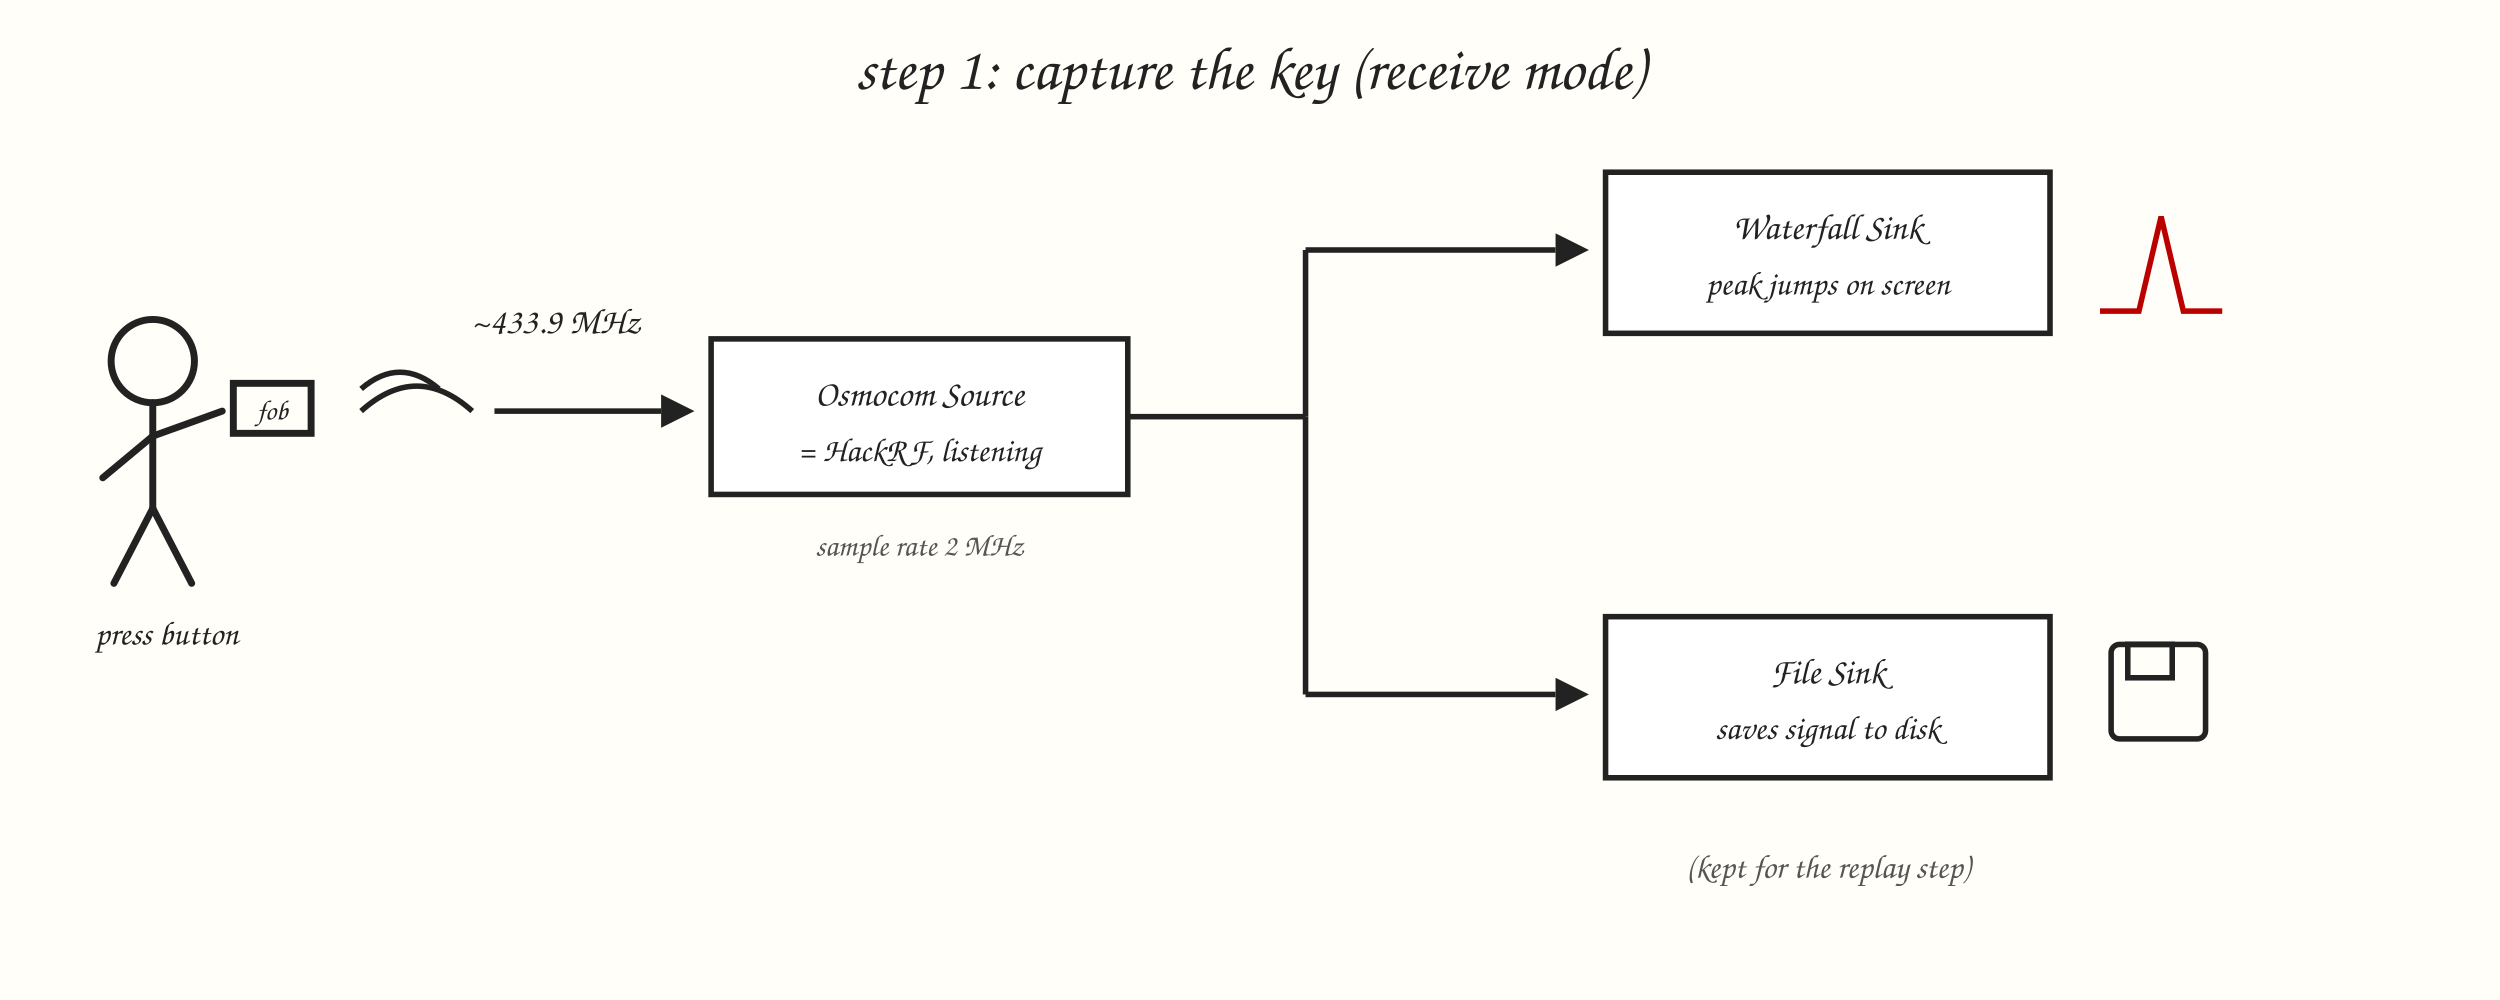
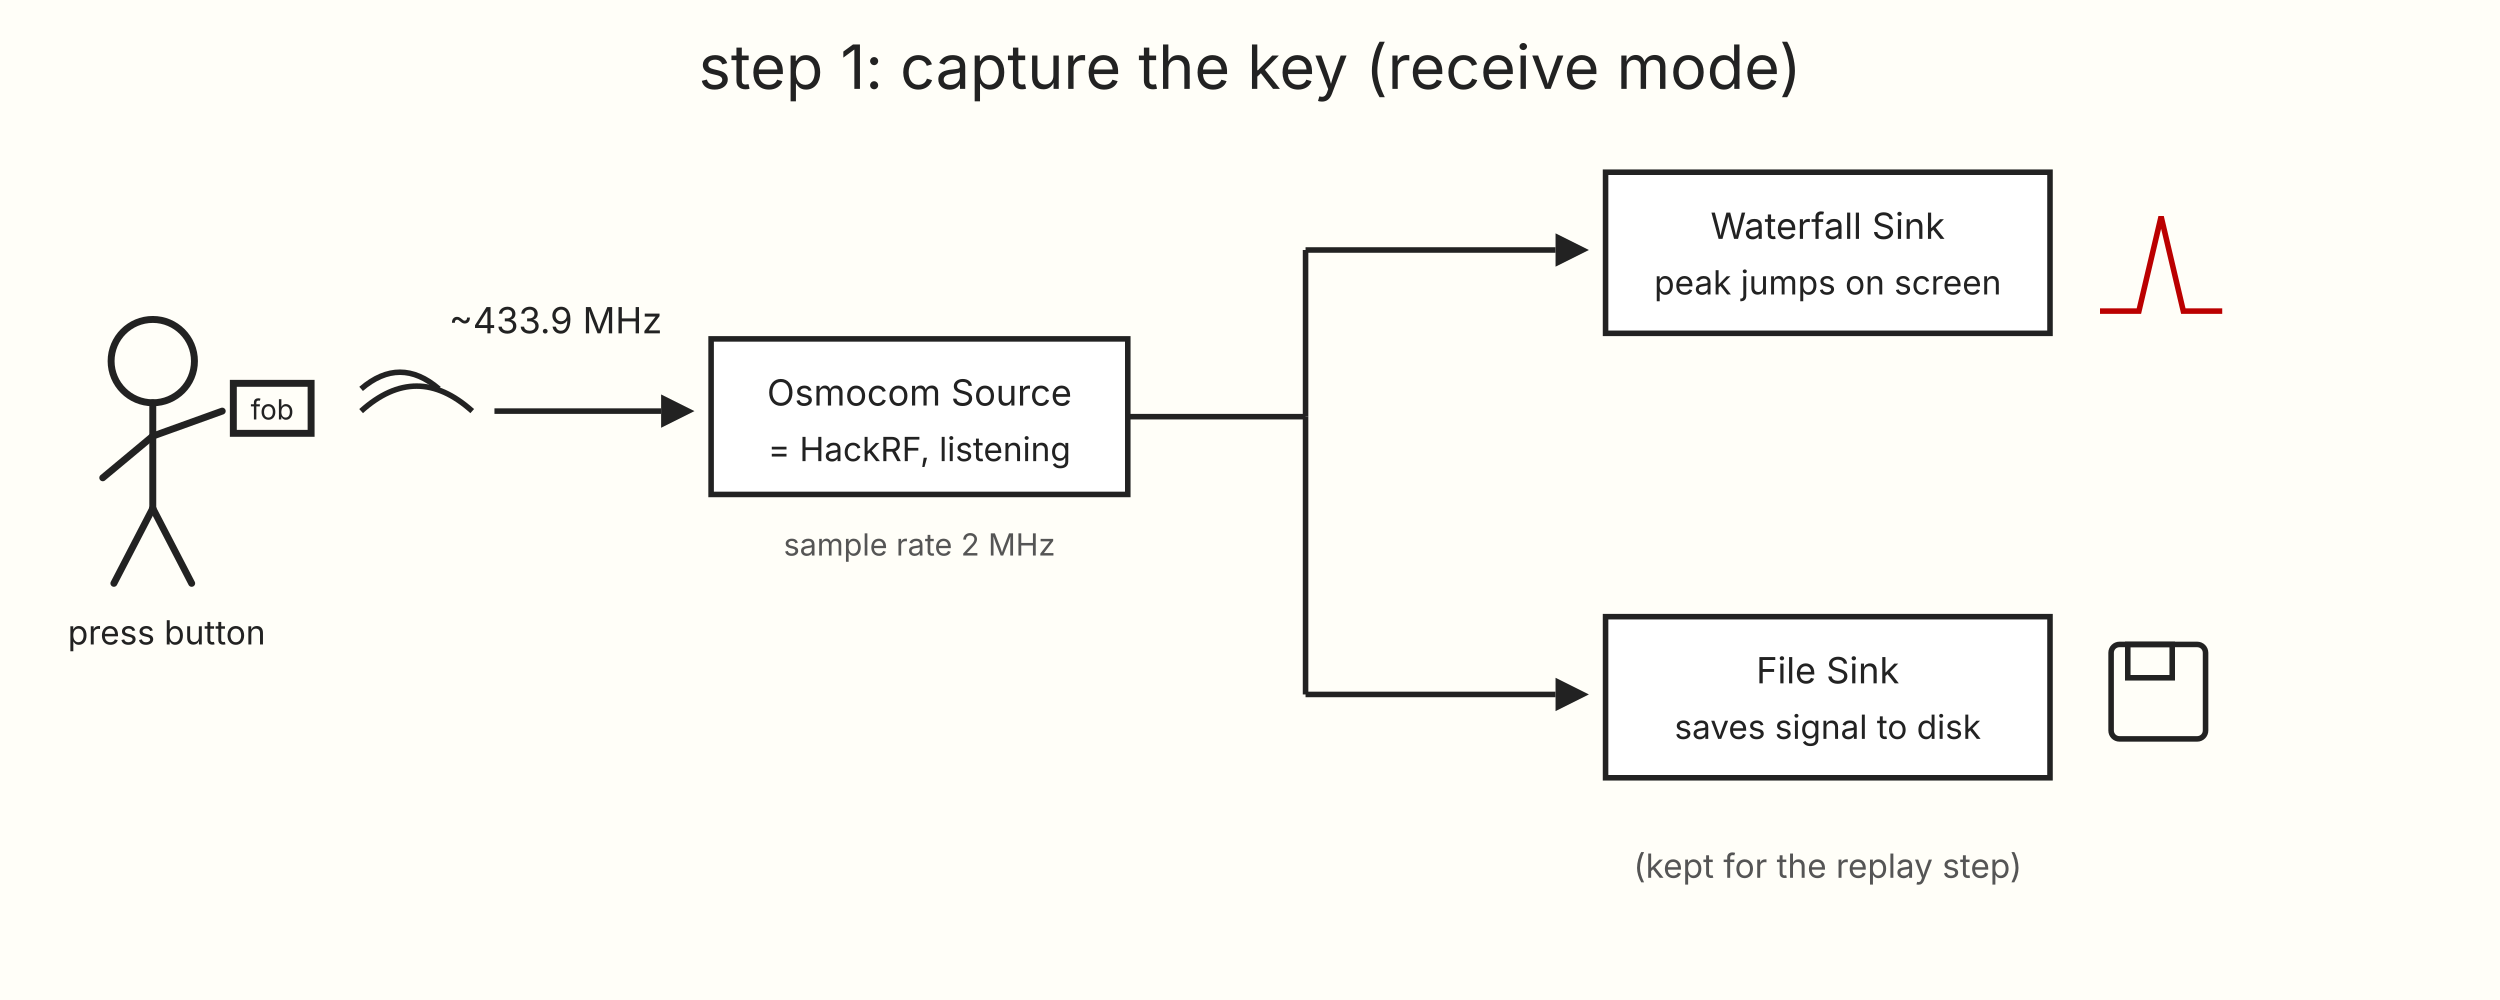
<svg xmlns="http://www.w3.org/2000/svg" viewBox="0 0 900 360" role="img" aria-labelledby="title desc">
  <rect width="900" height="360" fill="#fffef8" />
-   <text x="450" y="32" text-anchor="middle" font-family="Comic Sans MS, Comic Sans, cursive" font-size="22" fill="#222">step 1: capture the key (receive mode)</text>
+   <text x="450" y="32" text-anchor="middle" font-family="Inter, -apple-system, BlinkMacSystemFont, 'Segoe UI', Roboto, Helvetica, Arial, sans-serif" font-size="22" fill="#222">step 1: capture the key (receive mode)</text>
  <g stroke="#222" stroke-width="2.5" fill="none" stroke-linecap="round">
    <circle cx="55" cy="130" r="15" />
    <line x1="55" y1="145" x2="55" y2="183" />
    <line x1="55" y1="157" x2="37" y2="172" />
    <line x1="55" y1="157" x2="80" y2="148" />
    <line x1="55" y1="183" x2="41" y2="210" />
    <line x1="55" y1="183" x2="69" y2="210" />
    <rect x="84" y="138" width="28" height="18" />
  </g>
-   <text x="98" y="151" text-anchor="middle" font-family="Comic Sans MS, Comic Sans, cursive" font-size="10" fill="#222">fob</text>
-   <text x="60" y="232" text-anchor="middle" font-family="Comic Sans MS, Comic Sans, cursive" font-size="12" fill="#222">press button</text>
+   <text x="98" y="151" text-anchor="middle" font-family="Inter, -apple-system, BlinkMacSystemFont, 'Segoe UI', Roboto, Helvetica, Arial, sans-serif" font-size="10" fill="#222">fob</text>
+   <text x="60" y="232" text-anchor="middle" font-family="Inter, -apple-system, BlinkMacSystemFont, 'Segoe UI', Roboto, Helvetica, Arial, sans-serif" font-size="12" fill="#222">press button</text>
  <g stroke="#222" stroke-width="2" fill="none">
    <path d="M130 140 q14 -12 28 0" />
    <path d="M130 148 q20 -18 40 0" />
  </g>
-   <text x="200" y="120" text-anchor="middle" font-family="Comic Sans MS, Comic Sans, cursive" font-size="13" fill="#222">~433.9 MHz</text>
+   <text x="200" y="120" text-anchor="middle" font-family="Inter, -apple-system, BlinkMacSystemFont, 'Segoe UI', Roboto, Helvetica, Arial, sans-serif" font-size="13" fill="#222">~433.9 MHz</text>
  <line x1="178" y1="148" x2="238" y2="148" stroke="#222" stroke-width="2" />
  <polygon points="238,142 250,148 238,154" fill="#222" />
  <rect x="256" y="122" width="150" height="56" fill="#fff" stroke="#222" stroke-width="2" />
-   <text x="331" y="146" text-anchor="middle" font-family="Comic Sans MS, Comic Sans, cursive" font-size="13" fill="#222">Osmocom Source</text>
-   <text x="331" y="166" text-anchor="middle" font-family="Comic Sans MS, Comic Sans, cursive" font-size="12" fill="#222">= HackRF, listening</text>
-   <text x="331" y="200" text-anchor="middle" font-family="Comic Sans MS, Comic Sans, cursive" font-size="11" fill="#555">sample rate 2 MHz</text>
+   <text x="331" y="146" text-anchor="middle" font-family="Inter, -apple-system, BlinkMacSystemFont, 'Segoe UI', Roboto, Helvetica, Arial, sans-serif" font-size="13" fill="#222">Osmocom Source</text>
+   <text x="331" y="166" text-anchor="middle" font-family="Inter, -apple-system, BlinkMacSystemFont, 'Segoe UI', Roboto, Helvetica, Arial, sans-serif" font-size="12" fill="#222">= HackRF, listening</text>
+   <text x="331" y="200" text-anchor="middle" font-family="Inter, -apple-system, BlinkMacSystemFont, 'Segoe UI', Roboto, Helvetica, Arial, sans-serif" font-size="11" fill="#555">sample rate 2 MHz</text>
  <line x1="406" y1="150" x2="470" y2="150" stroke="#222" stroke-width="2" />
  <line x1="470" y1="150" x2="470" y2="90" stroke="#222" stroke-width="2" />
  <line x1="470" y1="150" x2="470" y2="250" stroke="#222" stroke-width="2" />
  <line x1="470" y1="90" x2="560" y2="90" stroke="#222" stroke-width="2" />
  <polygon points="560,84 572,90 560,96" fill="#222" />
  <line x1="470" y1="250" x2="560" y2="250" stroke="#222" stroke-width="2" />
  <polygon points="560,244 572,250 560,256" fill="#222" />
  <rect x="578" y="62" width="160" height="58" fill="#fff" stroke="#222" stroke-width="2" />
-   <text x="658" y="86" text-anchor="middle" font-family="Comic Sans MS, Comic Sans, cursive" font-size="13" fill="#222">Waterfall Sink</text>
-   <text x="658" y="106" text-anchor="middle" font-family="Comic Sans MS, Comic Sans, cursive" font-size="12" fill="#222">peak jumps on screen</text>
+   <text x="658" y="86" text-anchor="middle" font-family="Inter, -apple-system, BlinkMacSystemFont, 'Segoe UI', Roboto, Helvetica, Arial, sans-serif" font-size="13" fill="#222">Waterfall Sink</text>
+   <text x="658" y="106" text-anchor="middle" font-family="Inter, -apple-system, BlinkMacSystemFont, 'Segoe UI', Roboto, Helvetica, Arial, sans-serif" font-size="12" fill="#222">peak jumps on screen</text>
  <polyline points="756,112 770,112 778,78 786,112 800,112" fill="none" stroke="#b00" stroke-width="2" />
  <rect x="578" y="222" width="160" height="58" fill="#fff" stroke="#222" stroke-width="2" />
-   <text x="658" y="246" text-anchor="middle" font-family="Comic Sans MS, Comic Sans, cursive" font-size="13" fill="#222">File Sink</text>
-   <text x="658" y="266" text-anchor="middle" font-family="Comic Sans MS, Comic Sans, cursive" font-size="12" fill="#222">saves signal to disk</text>
+   <text x="658" y="246" text-anchor="middle" font-family="Inter, -apple-system, BlinkMacSystemFont, 'Segoe UI', Roboto, Helvetica, Arial, sans-serif" font-size="13" fill="#222">File Sink</text>
+   <text x="658" y="266" text-anchor="middle" font-family="Inter, -apple-system, BlinkMacSystemFont, 'Segoe UI', Roboto, Helvetica, Arial, sans-serif" font-size="12" fill="#222">saves signal to disk</text>
  <g stroke="#222" stroke-width="2" fill="none">
    <rect x="760" y="232" width="34" height="34" rx="3" />
    <rect x="766" y="232" width="16" height="12" />
  </g>
-   <text x="658" y="316" text-anchor="middle" font-family="Comic Sans MS, Comic Sans, cursive" font-size="12" fill="#555">(kept for the replay step)</text>
+   <text x="658" y="316" text-anchor="middle" font-family="Inter, -apple-system, BlinkMacSystemFont, 'Segoe UI', Roboto, Helvetica, Arial, sans-serif" font-size="12" fill="#555">(kept for the replay step)</text>
</svg>
